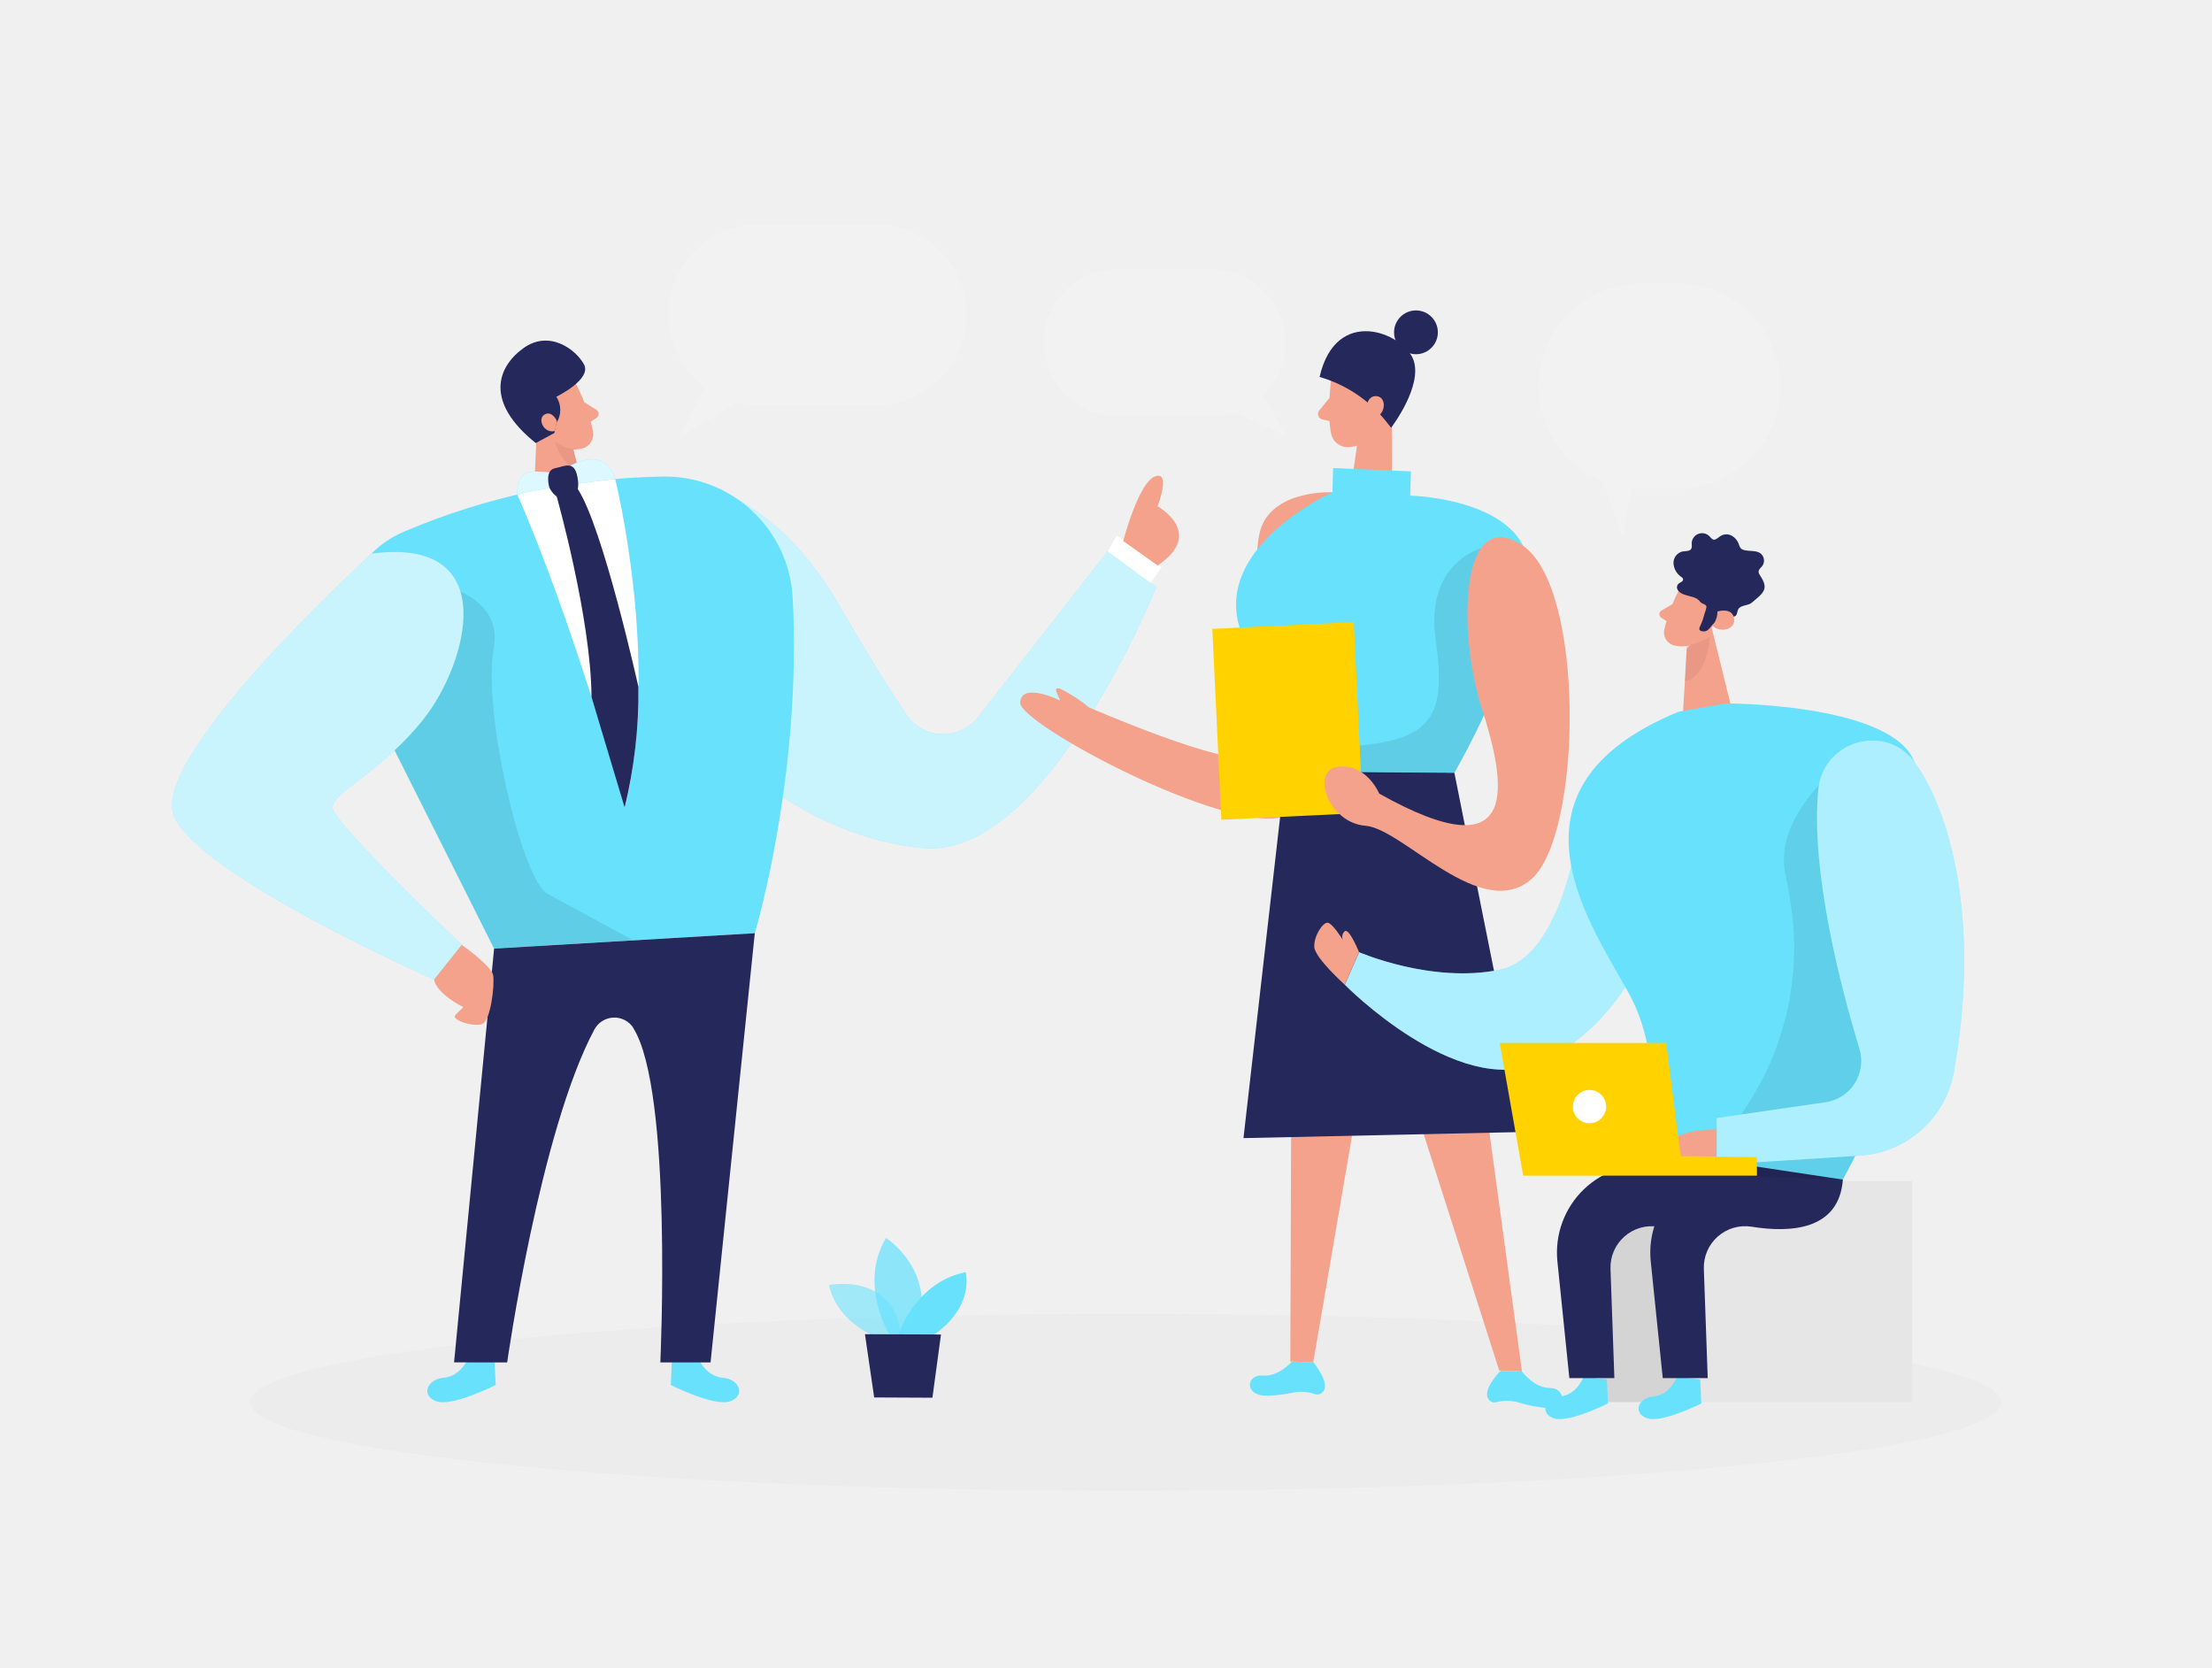
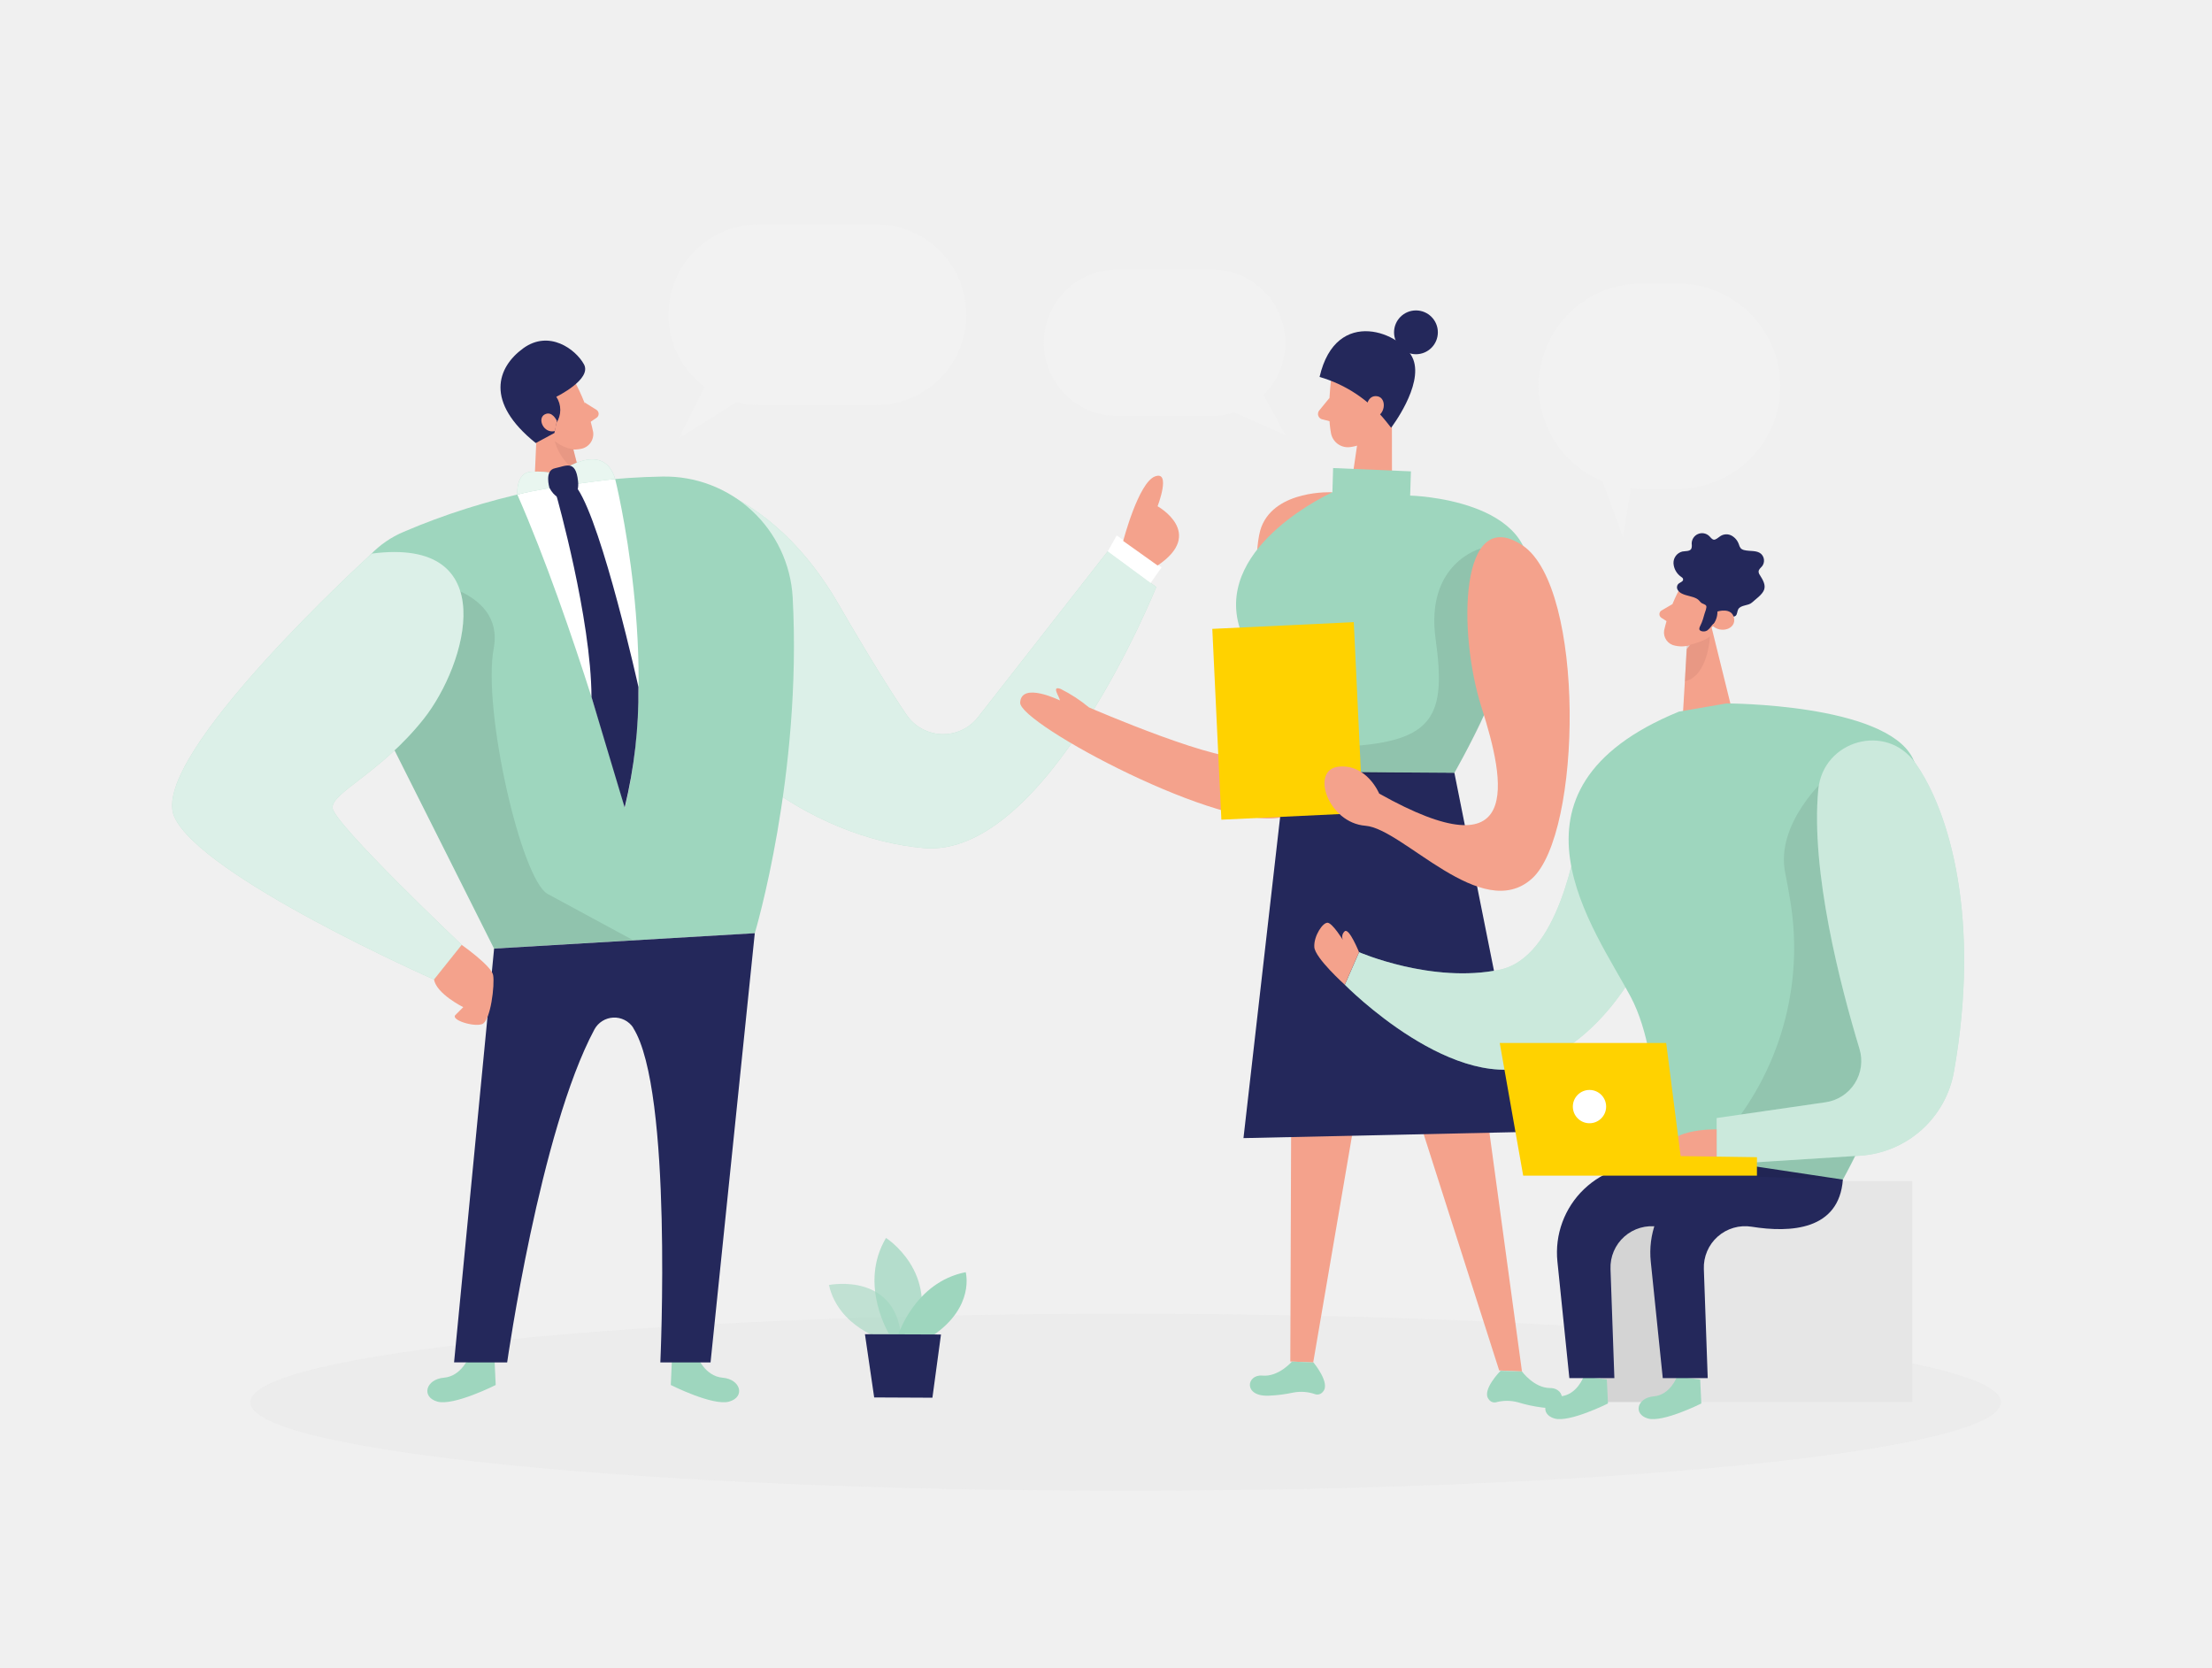
- <svg xmlns="http://www.w3.org/2000/svg" id="Layer_1" data-name="Layer 1" viewBox="0 0 400 300" width="406" height="306" class="illustration styles_illustrationTablet__1DWOa">
-   <ellipse cx="203.55" cy="252.81" rx="158.28" ry="16" fill="#e6e6e6" opacity="0.45" />
-   <path d="M111.82,102.39a12.47,12.47,0,0,1,16.5-15.25c7.66,3,16.23,9.13,23.3,21.35,5.51,9.52,9.47,15.83,12.3,20a8,8,0,0,0,12.93.45l23.47-30,8.77,6.46s-19.8,49.19-42.07,47.2C147.82,150.91,122.24,136,111.82,102.39Z" fill="#68e1fd" />
-   <path d="M111.82,102.39a12.47,12.47,0,0,1,16.5-15.25c7.66,3,16.23,9.13,23.3,21.35,5.51,9.52,9.47,15.83,12.3,20a8,8,0,0,0,12.93.45l23.47-30,8.77,6.46s-19.8,49.19-42.07,47.2C147.82,150.91,122.24,136,111.82,102.39Z" fill="#fff" opacity="0.64" />
-   <path d="M126.08,244.46s1.31,3.63,4.59,3.91,4.14,3.48,1.19,4.32-10.56-3-10.56-3l.21-4.73Z" fill="#68e1fd" />
-   <path d="M84.85,244.46s-1.3,3.63-4.58,3.91-4.14,3.48-1.19,4.32,10.56-3,10.56-3L89.42,245Z" fill="#68e1fd" />
-   <path d="M104.26,68.89a33.86,33.86,0,0,1,3,8.47A2.72,2.72,0,0,1,105,80.43a6,6,0,0,1-6.06-2.38l-3.3-3.76a4.85,4.85,0,0,1,0-5.61C97.58,65.49,102.89,65.89,104.26,68.89Z" fill="#f4a28c" />
-   <polygon points="97.25 72.9 96.47 90.61 106.26 90.34 102.9 77.56 97.25 72.9" fill="#f4a28c" />
-   <path d="M105.67,72l2.18,1.36a.86.86,0,0,1,0,1.46L106.11,76Z" fill="#f4a28c" />
-   <path d="M103.69,80.49A6.43,6.43,0,0,1,100.33,79s.51,3.2,4.41,6Z" fill="#ce8172" opacity="0.31" />
-   <path d="M119.75,85.43A124.57,124.57,0,0,0,73,95.42a18,18,0,0,0-9.1,24.65l25.43,50.71L136.49,168s8.58-28.5,6.85-60.74A23.15,23.15,0,0,0,119.75,85.43Z" fill="#68e1fd" />
-   <path d="M96.88,79.37l3.38-1.82.34-1.79a4.31,4.31,0,0,0,0-4.76s6.48-3.15,5-5.86-6.3-6.32-11-2.89S87.62,71.94,96.88,79.37Z" fill="#24285b" />
-   <path d="M100.7,75.37s-.83-1.91-2.21-1.17-.2,3.51,1.87,3Z" fill="#f4a28c" />
-   <path d="M93.55,88.69a75.54,75.54,0,0,1,17.69-2.82s8.25,32.93,1.75,59.46C113,145.33,103.75,111.91,93.55,88.69Z" fill="#fff" />
-   <path d="M75.11,104s16.24,1.35,14.17,12.47,5,41.88,9.77,44.44l15.43,8.35-25.13,1.48-8.26-16.46L65.45,123.26Z" opacity="0.09" />
-   <path d="M93.55,88.69s-.32-4,2.52-4.13a15,15,0,0,1,4.63.4s8.31-6.51,10.54.91C111.24,85.87,99.35,87.19,93.55,88.69Z" fill="#68e1fd" />
-   <path d="M93.55,88.69s-.32-4,2.52-4.13a15,15,0,0,1,4.63.4s8.31-6.51,10.54.91C111.24,85.87,99.35,87.19,93.55,88.69Z" fill="#fff" opacity="0.77" />
-   <path d="M99.35,87.45s-.94-3.13,1-3.52,3.76-1.66,4.18,2.35S101,90.71,99.35,87.45Z" fill="#24285b" />
-   <path d="M100.66,89s6.24,22.08,6.3,36.28l6,20a88.5,88.5,0,0,0,2.49-21.79s-6.44-29.05-11-35.84Z" fill="#24285b" />
-   <polygon points="200.32 98.96 201.94 96.07 210.05 101.85 208.07 104.67 200.32 98.96" fill="#fff" />
-   <path d="M203.11,97.08s2.75-10.54,5.74-11.67.48,5.39.48,5.39,8.73,4.85,0,10.71Z" fill="#f4a28c" />
-   <path d="M82.11,245.6l7.24-74.82L136.49,168l-8,77.61h-9.08s2.27-49.22-4.91-60.49l0-.05a4.1,4.1,0,0,0-7,.31c-9.86,18.38-15.79,60.23-15.79,60.23Z" fill="#24285b" />
-   <path d="M67.22,99.36S26.83,136.08,31.5,146.89s47,29.5,47,29.5l5-6.28s-23.22-22-23.37-24.78,8.77-6.33,16.51-16.11S91.1,96.24,67.22,99.36Z" fill="#68e1fd" />
-   <path d="M67.22,99.36S26.83,136.08,31.5,146.89s47,29.5,47,29.5l5-6.28s-23.22-22-23.37-24.78,8.77-6.33,16.51-16.11S91.1,96.24,67.22,99.36Z" fill="#fff" opacity="0.64" />
-   <path d="M83.49,170.11s5.35,3.76,5.68,5.45-.44,8.33-2,8.88-5.7-.77-4.82-1.65l1.42-1.42s-4.86-2.41-5.28-5Z" fill="#f4a28c" />
-   <path d="M240.89,88.27s-10.18-.51-12.79,6.26,1.08,39.28-2.53,41.39-28.65-8.75-28.65-8.75a26.64,26.64,0,0,0-5.1-3.33c-1.8-.69-.22,1.42-.15,2.07,0,0-7-3.45-7.19.39s36.87,23.64,47.61,20.65,8.74-57.4,8.74-57.4" fill="#f4a28c" />
-   <polygon points="267.01 186.98 275.22 247.24 271.1 247.06 251.69 186.33 267.01 186.98" fill="#f4a28c" />
-   <polygon points="247.59 186.48 237.47 245.62 233.33 245.44 233.54 185.55 247.59 186.48" fill="#f4a28c" />
-   <path d="M275.22,247.24s2.17,3,5.1,3,3.19,4.14-1.51,3.51a26.12,26.12,0,0,1-4.31-.93,7.67,7.67,0,0,0-4,0,1.26,1.26,0,0,1-1.32-.59c-1.27-1.63,2.17-5.11,2.17-5.11Z" fill="#68e1fd" />
-   <path d="M233.63,245.45s-2.42,2.81-5.34,2.54-3.53,3.86,1.2,3.63a26.11,26.11,0,0,0,4.38-.56,7.64,7.64,0,0,1,4,.31,1.27,1.27,0,0,0,1.37-.48c1.41-1.51-1.72-5.27-1.72-5.27Z" fill="#68e1fd" />
-   <polygon points="262.99 138.96 275.99 203.93 224.86 205.05 232.44 138.64 262.99 138.96" fill="#24285b" />
-   <path d="M240.78,67.31s-.89,6.14-.09,10.3a3.11,3.11,0,0,0,3.67,2.46A6.87,6.87,0,0,0,250,75.22l2.17-5.31a5.56,5.56,0,0,0-2.11-6.08C246.74,61.11,241.14,63.54,240.78,67.31Z" fill="#f4a28c" />
-   <polygon points="251.69 68.4 251.72 88.73 244.17 88.2 246.23 74.16 251.69 68.4" fill="#f4a28c" />
-   <path d="M240.42,71.2l-1.87,2.29a1,1,0,0,0,.53,1.59l2.35.59Z" fill="#f4a28c" />
-   <path d="M238.62,67.42h0a23.85,23.85,0,0,1,12,8l.94,1.18s5.83-7.6,4-12.36S241.62,54.41,238.62,67.42Z" fill="#24285b" />
-   <circle cx="256.05" cy="59.35" r="3.96" fill="#24285b" />
-   <path d="M247.06,73s.18-2.38,2-2.09,1.54,3.73-.91,3.91Z" fill="#f4a28c" />
-   <path d="M241.07,83.89l14.07.6L255,88.87s23.66.57,21.34,15.86S263,139,263,139l-27.43-.19A105.85,105.85,0,0,1,224,112.19c-3.88-14.54,16.94-23.92,16.94-23.92Z" fill="#68e1fd" />
-   <path d="M267.8,98.42s-10.12,2.62-8.19,16.44-.27,18.46-16,19.36l2.45,5L263,139s4.28-7.61,5.35-10.43S267.8,98.42,267.8,98.42Z" opacity="0.09" />
-   <rect x="220.03" y="112.35" width="25.61" height="34.54" transform="translate(-5.89 11.19) rotate(-2.72)" fill="#ffd200" />
-   <path d="M249.4,142.75s-2.22-5.4-7.36-4.86-1.93,10.15,4.88,10.68,21,17.71,30.09,9.57,9.69-52.64-1.67-60.25-11.8,15.64-7.42,29.32S275.43,157.37,249.4,142.75Z" fill="#f4a28c" />
-   <path d="M286,145.77s-.05.53-.18,1.46c-.74,5.56-4.09,25.18-14.61,27.37-12.27,2.55-25.44-3.17-25.44-3.17l-2.58,5.89s20.17,20.51,35.07,14.13S299,168,299,168Z" fill="#68e1fd" />
-   <path d="M286,145.77s-.05.53-.18,1.46c-.74,5.56-4.09,25.18-14.61,27.37-12.27,2.55-25.44-3.17-25.44-3.17l-2.58,5.89s20.17,20.51,35.07,14.13S299,168,299,168Z" fill="#fff" opacity="0.46" />
-   <path d="M303.73,105.73a30.17,30.17,0,0,0-2.8,7.51,2.42,2.42,0,0,0,2,2.77,5.36,5.36,0,0,0,5.43-2l3-3.31a4.32,4.32,0,0,0,.07-5C309.73,102.79,305,103.07,303.73,105.73Z" fill="#f4a28c" />
-   <polygon points="309.16 111.28 312.95 126.63 304.34 128.11 305.02 116.64 309.16 111.28" fill="#f4a28c" />
-   <path d="M302.43,108.49l-2,1.17a.78.78,0,0,0,0,1.31l1.56,1Z" fill="#f4a28c" />
-   <path d="M305,116s3.16-.68,4.21-1.68c0,0-.3,7.19-4.52,8.13Z" fill="#ce8172" opacity="0.31" />
-   <path d="M307.45,111.06s.76-1.7,2-1,.13,3.13-1.71,2.61Z" fill="#f4a28c" />
-   <path d="M313.52,110.75c-.22,0-.47,0-.7,0-.9.06-.72,1.17-1.78,1.13a5,5,0,0,0-.54-.06,1.41,1.41,0,0,0-1,.6,3.41,3.41,0,0,1-.8.85,1.29,1.29,0,0,1-1.05.1.61.61,0,0,1-.3-.2c-.14-.22,0-.51.11-.75a8,8,0,0,0,.48-1.17c.11-.35.2-.7.29-1s.47-1.18.3-1.46-.67-.35-.9-.54-.43-.54-.8-.74c-.83-.46-1.84-.49-2.69-.92a1.68,1.68,0,0,1-.79-.72.9.9,0,0,1,.11-1c.32-.32,1-.46.89-.9,0-.18-.2-.3-.35-.41a3.22,3.22,0,0,1-1.38-2.45,2.11,2.11,0,0,1,1.62-2.13c.58-.1,1.34,0,1.61-.51a1.85,1.85,0,0,0,.06-.88,1.88,1.88,0,0,1,3.19-1.39c.25.25.46.58.8.64s.82-.38,1.21-.65a2,2,0,0,1,2-.09,2.85,2.85,0,0,1,1.33,1.58,2,2,0,0,0,.35.73,1.34,1.34,0,0,0,.64.32c1,.25,2.24,0,3,.65a1.67,1.67,0,0,1,.24,2.23c-.26.32-.65.59-.66,1a1.13,1.13,0,0,0,.23.63c.51.82,1.1,1.77.76,2.67s-1.52,1.68-2.19,2.3-2,.39-2.48,1.21c-.21.37-.15.89-.46,1.18A.81.81,0,0,1,313.52,110.75Z" fill="#24285b" />
-   <path d="M310.57,109.83s2.59-.83,3,1.18-2.43,2.85-3.92,1.36A3.85,3.85,0,0,0,310.57,109.83Z" fill="#f4a28c" />
-   <rect x="289.91" y="212.83" width="55.9" height="39.95" fill="#e6e6e6" />
-   <polygon points="304.67 252.78 301.98 217.6 290.77 219.31 287.43 232.8 289.91 252.78 304.67 252.78" opacity="0.08" />
-   <path d="M303.26,248.16s-1.19,3.33-4.2,3.58-3.8,3.2-1.09,4,9.68-2.71,9.68-2.71l-.2-4.34Z" fill="#68e1fd" />
-   <path d="M303.61,127.93l8.6-1.48s28.63,0,33.64,9.85,4,46.3-12.6,76.25l-33.9,1s1.88-22-4.44-34S269,142.11,303.61,127.93Z" fill="#68e1fd" />
-   <path d="M333.25,212.55l-16.58-2.5a15.87,15.87,0,0,0-18.16,17.32l2.17,21.07h8.13l-.7-19.72a7.46,7.46,0,0,1,8.64-7.65C323.81,222.2,332.56,221.71,333.25,212.55Z" fill="#24285b" />
-   <path d="M286.38,248.16s-1.2,3.33-4.2,3.58-3.8,3.2-1.1,4,9.69-2.71,9.69-2.71l-.2-4.34Z" fill="#68e1fd" />
-   <path d="M330.35,139.81s-9.4,8.24-7.52,17.34c.31,1.47.63,3.25.94,5.2a51.92,51.92,0,0,1-12.18,42.5l-5.93,6.78,27.59.92,2.36-4.62,12.88-21.4Z" opacity="0.08" />
-   <path d="M316.37,212.55l-16.58-2.5a15.87,15.87,0,0,0-18.16,17.32l2.16,21.07h8.14l-.7-19.72a7.46,7.46,0,0,1,8.64-7.65C306.93,222.2,315.68,221.71,316.37,212.55Z" fill="#24285b" />
-   <path d="M346.33,137.2c6.28,8.84,11.87,28.36,7,55.87a18.44,18.44,0,0,1-17,15.16l-25.91,1.64v-8.45l19.69-2.85a7.54,7.54,0,0,0,6.14-9.67c-3.46-11.42-8.84-32.11-7.45-46.85C329.65,133.09,341.12,129.87,346.33,137.2Z" fill="#68e1fd" />
-   <path d="M346.33,137.2c6.28,8.84,11.87,28.36,7,55.87a18.44,18.44,0,0,1-17,15.16l-25.91,1.64v-8.45l19.69-2.85a7.54,7.54,0,0,0,6.14-9.67c-3.46-11.42-8.84-32.11-7.45-46.85C329.65,133.09,341.12,129.87,346.33,137.2Z" fill="#fff" opacity="0.46" />
-   <path d="M310.42,203.47s-10.51-.27-9,5.21,9,1.19,9,1.19Z" fill="#f4a28c" />
-   <polygon points="275.44 211.84 271.2 187.85 301.3 187.85 303.91 208.3 317.71 208.5 317.71 211.84 275.44 211.84" fill="#ffd200" />
-   <circle cx="287.43" cy="199.35" r="3.01" fill="#fff" />
-   <path d="M245.76,171.43s-1.79-4.43-2.58-3.79a1.33,1.33,0,0,0-.34,1.58s-1.85-3-2.74-3.11-2.56,2.42-2.43,4.4,5.51,6.81,5.51,6.81Z" fill="#f4a28c" />
-   <path d="M159.9,241.54s-8.25-2.26-10-9.93c0,0,12.77-2.58,13.14,10.6Z" fill="#68e1fd" opacity="0.58" />
-   <path d="M160.91,240.72s-5.76-9.11-.69-17.62c0,0,9.71,6.17,5.39,17.64Z" fill="#68e1fd" opacity="0.73" />
-   <path d="M162.39,240.72s3-9.61,12.24-11.43c0,0,1.73,6.24-5.95,11.46Z" fill="#68e1fd" />
-   <polygon points="156.41 240.51 158.08 251.94 168.61 251.99 170.16 240.56 156.41 240.51" fill="#24285b" />
-   <path d="M303.38,50.53H296.8a18.55,18.55,0,0,0-18.55,18.56h0a18.56,18.56,0,0,0,11.53,17.17l3.7,10.13,1.44-8.85a16.79,16.79,0,0,0,1.88.1h6.58a18.56,18.56,0,0,0,18.55-18.55h0A18.56,18.56,0,0,0,303.38,50.53Z" fill="#f2f2f2" />
-   <path d="M232.41,61.22h0A13.25,13.25,0,0,0,219.16,48H202a13.25,13.25,0,0,0-13.25,13.26h0A13.25,13.25,0,0,0,202,74.47h17.18a13.26,13.26,0,0,0,4.05-.64l9.2,4.09-3.94-7.28A13.2,13.2,0,0,0,232.41,61.22Z" fill="#f2f2f2" />
-   <path d="M158.4,39.82H137.22a16.35,16.35,0,0,0-16.35,16.35h0a16.33,16.33,0,0,0,6.55,13.07l-4.66,9.24L133.16,72a16.43,16.43,0,0,0,4.06.53H158.4a16.35,16.35,0,0,0,16.34-16.35h0A16.35,16.35,0,0,0,158.4,39.82Z" fill="#f2f2f2" />
+ <svg xmlns="http://www.w3.org/2000/svg" width="406" height="306" viewBox="0 0 406 306" fill="none">
+   <path opacity="0.45" d="M206.603 273.591C295.33 273.591 367.257 266.32 367.257 257.351C367.257 248.382 295.33 241.111 206.603 241.111C117.876 241.111 45.949 248.382 45.949 257.351C45.949 266.32 117.876 273.591 206.603 273.591Z" fill="#E6E6E6" />
+   <path d="M113.497 104.676C112.8 102.399 112.76 99.97 113.381 97.671C114.002 95.371 115.26 93.293 117.009 91.677C118.758 90.06 120.928 88.969 123.27 88.531C125.611 88.092 128.029 88.323 130.245 89.198C138.02 92.243 146.718 98.465 153.894 110.868C159.487 120.531 163.506 126.935 166.379 131.168C167.096 132.229 168.053 133.105 169.173 133.725C170.294 134.346 171.545 134.692 172.824 134.737C174.104 134.781 175.376 134.523 176.537 133.982C177.697 133.441 178.714 132.633 179.503 131.625L203.325 101.175L212.226 107.731C212.226 107.731 192.129 157.659 169.525 155.639C150.037 153.924 124.074 138.79 113.497 104.676Z" fill="#9ED6BE" />
+   <path opacity="0.64" d="M113.497 104.676C112.8 102.399 112.76 99.97 113.381 97.671C114.002 95.371 115.26 93.293 117.009 91.677C118.758 90.06 120.928 88.969 123.27 88.531C125.611 88.092 128.029 88.323 130.245 89.198C138.02 92.243 146.718 98.465 153.894 110.868C159.487 120.531 163.506 126.935 166.379 131.168C167.096 132.229 168.053 133.105 169.173 133.725C170.294 134.346 171.545 134.692 172.824 134.737C174.104 134.781 175.376 134.523 176.537 133.982C177.697 133.441 178.714 132.633 179.503 131.625L203.325 101.175L212.226 107.731C212.226 107.731 192.129 157.659 169.525 155.639C150.037 153.924 124.074 138.79 113.497 104.676Z" fill="white" />
+   <path d="M127.971 248.877C127.971 248.877 129.301 252.561 132.63 252.846C135.959 253.13 136.832 256.378 133.838 257.23C130.844 258.083 123.12 254.185 123.12 254.185L123.333 249.384L127.971 248.877Z" fill="#9ED6BE" />
+   <path d="M86.123 248.877C86.123 248.877 84.803 252.561 81.474 252.846C78.145 253.13 77.272 256.378 80.266 257.23C83.26 258.083 90.984 254.185 90.984 254.185L90.761 249.425L86.123 248.877Z" fill="#9ED6BE" />
+   <path d="M105.824 70.673C107.216 73.391 108.24 76.282 108.869 79.27C108.971 79.987 108.788 80.715 108.359 81.298C107.93 81.88 107.289 82.271 106.575 82.386C105.426 82.618 104.234 82.514 103.143 82.085C102.052 81.657 101.108 80.923 100.424 79.971L97.075 76.154C96.485 75.322 96.168 74.327 96.168 73.307C96.168 72.287 96.485 71.292 97.075 70.46C99.044 67.222 104.433 67.628 105.824 70.673Z" fill="#F4A28C" />
+   <path d="M98.709 74.744L97.917 92.72L107.854 92.446L104.443 79.474L98.709 74.744Z" fill="#F4A28C" />
+   <path d="M107.255 73.83L109.468 75.21C109.594 75.289 109.698 75.398 109.77 75.528C109.841 75.657 109.879 75.803 109.879 75.951C109.879 76.1 109.841 76.246 109.77 76.375C109.698 76.505 109.594 76.614 109.468 76.692L107.702 77.89L107.255 73.83Z" fill="#F4A28C" />
+   <path opacity="0.31" d="M105.245 82.448C103.986 82.286 102.8 81.761 101.835 80.936C101.835 80.936 102.353 84.183 106.311 87.025L105.245 82.448Z" fill="#CE8172" />
+   <path d="M121.546 87.462C105.223 87.747 89.109 91.19 74.095 97.602C71.791 98.573 69.712 100.007 67.984 101.814C66.257 103.622 64.919 105.764 64.053 108.11C63.187 110.455 62.812 112.953 62.951 115.449C63.089 117.945 63.739 120.387 64.859 122.622L90.67 174.092L138.537 171.271C138.537 171.271 147.246 142.343 145.49 109.619C145.144 103.545 142.456 97.841 137.99 93.708C133.524 89.576 127.63 87.337 121.546 87.462Z" fill="#9ED6BE" />
+   <path d="M98.333 81.311L101.764 79.464L102.109 77.647C102.583 76.931 102.836 76.091 102.836 75.231C102.836 74.372 102.583 73.532 102.109 72.816C102.109 72.816 108.686 69.618 107.184 66.868C105.682 64.117 100.789 60.453 96.019 63.934C91.249 67.416 88.934 73.77 98.333 81.311Z" fill="#24285B" />
+   <path d="M102.211 77.251C102.211 77.251 101.368 75.312 99.967 76.064C98.567 76.815 99.764 79.626 101.865 79.109L102.211 77.251Z" fill="#F4A28C" />
+   <path d="M94.953 90.77C100.804 89.108 106.831 88.147 112.909 87.908C112.909 87.908 121.282 121.332 114.685 148.26C114.695 148.26 105.306 114.339 94.953 90.77Z" fill="white" />
+   <path opacity="0.09" d="M76.237 106.311C76.237 106.311 92.72 107.681 90.619 118.968C88.518 130.254 95.694 161.476 100.536 164.074L116.197 172.549L90.69 174.052L82.306 157.345L66.432 125.859L76.237 106.311Z" fill="black" />
+   <path d="M94.953 90.77C94.953 90.77 94.629 86.71 97.511 86.578C99.089 86.468 100.675 86.605 102.211 86.984C102.211 86.984 110.645 80.376 112.909 87.907C112.909 87.907 100.84 89.247 94.953 90.77Z" fill="#9ED6BE" />
+   <path opacity="0.77" d="M94.953 90.77C94.953 90.77 94.629 86.71 97.511 86.578C99.089 86.468 100.675 86.605 102.211 86.984C102.211 86.984 110.645 80.376 112.909 87.907C112.909 87.907 100.84 89.247 94.953 90.77Z" fill="white" />
+   <path d="M100.84 89.511C100.84 89.511 99.886 86.335 101.855 85.939C103.824 85.543 105.672 84.254 106.098 88.324C106.524 92.394 102.515 92.82 100.84 89.511Z" fill="#24285B" />
+   <path d="M102.17 91.085C102.17 91.085 108.504 113.496 108.564 127.909L114.654 148.209C116.411 140.97 117.26 133.541 117.182 126.092C117.182 126.092 110.645 96.607 106.017 89.715L102.17 91.085Z" fill="#24285B" />
+   <path d="M203.325 101.195L204.969 98.262L213.201 104.128L211.191 106.991L203.325 101.195Z" fill="white" />
+   <path d="M206.157 99.285C206.157 99.285 208.948 88.587 211.983 87.44C215.018 86.293 212.47 92.911 212.47 92.911C212.47 92.911 221.331 97.834 212.47 103.782L206.157 99.285Z" fill="#F4A28C" />
+   <path d="M83.342 250.034L90.69 174.091L138.537 171.27L130.417 250.044H121.201C121.201 250.044 123.505 200.085 116.217 188.646V188.596C115.82 188.002 115.276 187.521 114.638 187.199C114 186.876 113.29 186.723 112.576 186.755C111.863 186.787 111.169 187.002 110.562 187.379C109.955 187.757 109.456 188.284 109.112 188.91C99.105 207.566 93.086 250.044 93.086 250.044L83.342 250.034Z" fill="#24285B" />
+   <path d="M68.228 101.601C68.228 101.601 27.233 138.872 31.973 149.844C36.713 160.816 79.678 179.787 79.678 179.787L84.753 173.412C84.753 173.412 61.184 151.082 61.032 148.261C60.88 145.439 69.934 141.836 77.79 131.909C85.646 121.982 92.467 98.434 68.228 101.601Z" fill="#9ED6BE" />
+   <path opacity="0.64" d="M68.228 101.601C68.228 101.601 27.233 138.872 31.973 149.844C36.713 160.816 79.678 179.787 79.678 179.787L84.753 173.412C84.753 173.412 61.184 151.082 61.032 148.261C60.88 145.439 69.934 141.836 77.79 131.909C85.646 121.982 92.467 98.434 68.228 101.601Z" fill="white" />
+   <path d="M84.742 173.412C84.742 173.412 90.172 177.229 90.507 178.944C90.842 180.659 90.061 187.399 88.477 187.957C86.894 188.515 82.692 187.176 83.585 186.282L85.026 184.841C85.026 184.841 80.094 182.395 79.667 179.766L84.742 173.412Z" fill="#F4A28C" />
+   <path d="M244.503 90.345C244.503 90.345 234.171 89.827 231.522 96.699C228.872 103.57 232.618 136.568 228.954 138.71C225.29 140.851 199.874 129.828 199.874 129.828C198.283 128.507 196.546 127.373 194.697 126.448C192.87 125.748 194.474 127.89 194.545 128.549C194.545 128.549 187.44 125.048 187.247 128.945C187.054 132.843 224.67 152.94 235.571 149.905C246.473 146.87 244.443 91.644 244.443 91.644" fill="#F4A28C" />
+   <path d="M271.015 190.535L279.348 251.699L275.166 251.516L255.465 189.875L271.015 190.535Z" fill="#F4A28C" />
+   <path d="M251.304 190.028L241.032 250.055L236.83 249.872L237.043 189.084L251.304 190.028Z" fill="#F4A28C" />
+   <path d="M279.348 251.698C279.348 251.698 281.551 254.743 284.525 254.743C287.499 254.743 287.763 258.945 282.992 258.306C281.51 258.115 280.047 257.799 278.618 257.362C277.288 257.003 275.887 257.003 274.558 257.362C274.3 257.411 274.033 257.381 273.793 257.274C273.554 257.166 273.353 256.988 273.218 256.763C271.929 255.108 275.42 251.576 275.42 251.576L279.348 251.698Z" fill="#9ED6BE" />
+   <path d="M237.134 249.881C237.134 249.881 234.678 252.733 231.714 252.459C228.751 252.185 228.131 256.377 232.932 256.143C234.428 256.08 235.915 255.89 237.378 255.575C238.735 255.316 240.137 255.425 241.438 255.89C241.692 255.96 241.961 255.951 242.21 255.864C242.458 255.777 242.674 255.616 242.829 255.402C244.26 253.87 241.083 250.053 241.083 250.053L237.134 249.881Z" fill="#9ED6BE" />
+   <path d="M266.935 141.794L280.13 207.738L228.233 208.875L235.927 141.469L266.935 141.794Z" fill="#24285B" />
+   <path d="M244.392 69.07C244.392 69.07 243.488 75.302 244.3 79.524C244.379 79.933 244.538 80.323 244.769 80.671C244.999 81.018 245.296 81.317 245.642 81.549C245.989 81.781 246.378 81.942 246.787 82.023C247.196 82.104 247.617 82.103 248.025 82.021C249.351 81.837 250.596 81.274 251.612 80.401C252.627 79.528 253.369 78.382 253.75 77.098L255.953 71.709C256.279 70.585 256.249 69.387 255.865 68.281C255.482 67.176 254.764 66.217 253.811 65.537C250.441 62.776 244.757 65.243 244.392 69.07Z" fill="#F4A28C" />
+   <path d="M255.465 70.176L255.496 90.811L247.833 90.273L249.923 76.022L255.465 70.176Z" fill="#F4A28C" />
+   <path d="M244.026 73.018L242.128 75.342C242.023 75.474 241.953 75.631 241.923 75.797C241.894 75.963 241.906 76.134 241.96 76.295C242.013 76.455 242.106 76.599 242.229 76.715C242.353 76.83 242.503 76.913 242.666 76.956L245.052 77.555L244.026 73.018Z" fill="#F4A28C" />
+   <path d="M242.199 69.181C247 70.566 251.254 73.403 254.379 77.302L255.333 78.499C255.333 78.499 261.251 70.785 259.393 65.954C257.536 61.122 245.244 55.976 242.199 69.181Z" fill="#24285B" />
+   <path d="M259.891 65.01C262.111 65.01 263.91 63.21 263.91 60.99C263.91 58.77 262.111 56.971 259.891 56.971C257.671 56.971 255.871 58.77 255.871 60.99C255.871 63.21 257.671 65.01 259.891 65.01Z" fill="#24285B" />
+   <path d="M250.766 74.845C250.766 74.845 250.949 72.43 252.796 72.724C254.643 73.018 254.359 76.51 251.872 76.693L250.766 74.845Z" fill="#F4A28C" />
+   <path d="M244.686 85.898L258.967 86.507L258.825 90.953C258.825 90.953 282.84 91.532 280.485 107.051C278.13 122.57 266.945 141.835 266.945 141.835L239.104 141.642C233.967 133.218 230.015 124.126 227.36 114.623C223.422 99.865 244.554 90.344 244.554 90.344L244.686 85.898Z" fill="#9ED6BE" />
+   <path opacity="0.09" d="M271.817 100.646C271.817 100.646 261.545 103.306 263.504 117.333C265.463 131.36 263.23 136.07 247.264 136.983L249.751 142.058L266.945 141.835C266.945 141.835 271.289 134.111 272.375 131.249C273.461 128.386 271.817 100.646 271.817 100.646Z" fill="black" />
+   <path d="M248.477 114.182L222.512 115.416L224.176 150.435L250.141 149.201L248.477 114.182Z" fill="#FFD200" />
+   <path d="M253.141 145.641C253.141 145.641 250.888 140.16 245.671 140.708C240.454 141.257 243.712 151.011 250.624 151.549C257.536 152.087 271.939 169.524 281.165 161.262C290.392 153 291.001 107.833 279.47 100.108C267.94 92.384 267.493 115.983 271.939 129.868C276.385 143.753 279.561 160.481 253.141 145.641Z" fill="#F4A28C" />
+   <path d="M290.29 148.707C290.29 148.707 290.239 149.245 290.107 150.189C289.356 155.832 285.956 175.747 275.278 177.969C262.824 180.558 249.457 174.752 249.457 174.752L246.838 180.73C246.838 180.73 267.31 201.548 282.434 195.072C297.557 188.597 303.485 171.27 303.485 171.27L290.29 148.707Z" fill="#9ED6BE" />
+   <path opacity="0.46" d="M290.29 148.707C290.29 148.707 290.239 149.245 290.107 150.189C289.356 155.832 285.956 175.747 275.278 177.969C262.824 180.558 249.457 174.752 249.457 174.752L246.838 180.73C246.838 180.73 267.31 201.548 282.434 195.072C297.557 188.597 303.485 171.27 303.485 171.27L290.29 148.707Z" fill="white" />
+   <path d="M308.286 108.067C307.004 110.47 306.048 113.033 305.444 115.689C305.341 116.331 305.497 116.987 305.878 117.514C306.258 118.041 306.832 118.396 307.474 118.501C308.49 118.725 309.55 118.653 310.527 118.293C311.504 117.934 312.357 117.301 312.985 116.471L316.03 113.111C316.567 112.377 316.862 111.494 316.875 110.585C316.887 109.676 316.617 108.785 316.101 108.036C314.376 105.083 309.575 105.367 308.286 108.067Z" fill="#F4A28C" />
+   <path d="M313.797 113.699L317.644 129.279L308.905 130.782L309.595 119.14L313.797 113.699Z" fill="#F4A28C" />
+   <path d="M306.967 110.867L304.937 112.055C304.826 112.127 304.734 112.225 304.671 112.341C304.608 112.457 304.575 112.587 304.575 112.72C304.575 112.852 304.608 112.982 304.671 113.098C304.734 113.214 304.826 113.313 304.937 113.384L306.52 114.399L306.967 110.867Z" fill="#F4A28C" />
+   <path opacity="0.31" d="M309.575 118.49C309.575 118.49 312.782 117.8 313.848 116.785C313.848 116.785 313.544 124.083 309.26 125.037L309.575 118.49Z" fill="#CE8172" />
+   <path d="M312.062 113.476C312.062 113.476 312.833 111.75 314.092 112.461C315.35 113.171 314.224 115.638 312.356 115.11L312.062 113.476Z" fill="#F4A28C" />
+   <path d="M318.223 113.162C318 113.162 317.746 113.162 317.512 113.162C316.599 113.223 316.782 114.349 315.706 114.309C315.524 114.278 315.341 114.258 315.158 114.248C314.955 114.271 314.759 114.337 314.584 114.442C314.409 114.548 314.259 114.689 314.143 114.857C313.924 115.189 313.649 115.481 313.331 115.72C313.17 115.811 312.992 115.867 312.809 115.884C312.625 115.902 312.44 115.88 312.265 115.821C312.145 115.786 312.039 115.715 311.96 115.618C311.818 115.395 311.96 115.1 312.072 114.857C312.265 114.474 312.428 114.077 312.559 113.669C312.671 113.314 312.762 112.959 312.854 112.654C312.945 112.35 313.331 111.457 313.158 111.172C312.986 110.888 312.478 110.817 312.245 110.624C312.011 110.431 311.808 110.076 311.433 109.873C310.59 109.406 309.565 109.376 308.702 108.939C308.363 108.79 308.081 108.533 307.9 108.209C307.816 108.047 307.781 107.865 307.801 107.684C307.821 107.503 307.894 107.332 308.012 107.194C308.337 106.869 309.027 106.727 308.915 106.28C308.915 106.097 308.712 105.976 308.56 105.864C308.154 105.582 307.817 105.212 307.574 104.782C307.331 104.351 307.19 103.871 307.159 103.377C307.141 102.882 307.295 102.396 307.595 102.002C307.895 101.608 308.322 101.33 308.804 101.215C309.392 101.114 310.164 101.215 310.438 100.698C310.53 100.409 310.551 100.103 310.499 99.804C310.49 99.426 310.595 99.053 310.799 98.734C311.003 98.415 311.297 98.164 311.644 98.012C311.991 97.861 312.376 97.817 312.748 97.884C313.121 97.952 313.465 98.129 313.737 98.394C313.99 98.647 314.203 98.982 314.549 99.043C314.894 99.104 315.381 98.657 315.777 98.383C316.077 98.191 316.423 98.081 316.78 98.065C317.136 98.049 317.49 98.127 317.807 98.292C318.441 98.639 318.923 99.211 319.157 99.896C319.223 100.164 319.344 100.416 319.512 100.637C319.695 100.802 319.92 100.914 320.162 100.961C321.177 101.215 322.435 100.961 323.207 101.621C323.521 101.901 323.72 102.288 323.765 102.706C323.81 103.124 323.698 103.544 323.45 103.885C323.186 104.209 322.79 104.484 322.78 104.9C322.792 105.132 322.873 105.354 323.014 105.539C323.531 106.371 324.13 107.336 323.785 108.249C323.44 109.163 322.242 109.954 321.562 110.584C320.882 111.213 319.532 110.98 319.045 111.812C318.832 112.187 318.893 112.715 318.578 113.01C318.474 113.088 318.352 113.14 318.223 113.162Z" fill="#24285B" />
+   <path d="M315.228 112.227C315.228 112.227 317.857 111.385 318.273 113.425C318.69 115.465 315.807 116.317 314.295 114.805C314.907 114.087 315.239 113.171 315.228 112.227Z" fill="#F4A28C" />
+   <path d="M350.997 216.771H294.259V257.321H350.997V216.771Z" fill="#E6E6E6" />
+   <path opacity="0.08" d="M309.24 257.321L306.51 221.613L295.132 223.349L291.741 237.041L294.259 257.321H309.24Z" fill="black" />
+   <path d="M307.809 252.633C307.809 252.633 306.601 256.013 303.546 256.267C300.491 256.52 299.689 259.515 302.44 260.327C305.19 261.139 312.265 257.576 312.265 257.576L312.062 253.171L307.809 252.633Z" fill="#9ED6BE" />
+   <path d="M308.164 130.6L316.893 129.098C316.893 129.098 345.953 129.098 351.038 139.095C356.123 149.093 355.098 186.09 338.249 216.489L303.84 217.504C303.84 217.504 305.748 195.174 299.334 182.994C292.919 170.814 273.035 144.993 308.164 130.6Z" fill="#9ED6BE" />
+   <path d="M338.249 216.488L321.42 213.951C318.989 213.583 316.506 213.777 314.161 214.517C311.817 215.257 309.673 216.524 307.893 218.221C306.114 219.918 304.747 222 303.897 224.307C303.046 226.614 302.735 229.085 302.988 231.531L305.19 252.917H313.442L312.732 232.901C312.689 231.781 312.895 230.666 313.336 229.636C313.776 228.605 314.44 227.685 315.279 226.943C316.117 226.2 317.111 225.653 318.187 225.34C319.263 225.028 320.395 224.958 321.501 225.136C328.667 226.283 337.548 225.786 338.249 216.488Z" fill="#24285B" />
+   <path d="M290.676 252.633C290.676 252.633 289.458 256.013 286.413 256.267C283.368 256.52 282.556 259.515 285.296 260.327C288.037 261.139 295.131 257.576 295.131 257.576L294.928 253.171L290.676 252.633Z" fill="#9ED6BE" />
+   <path opacity="0.08" d="M335.305 142.656C335.305 142.656 325.764 151.02 327.672 160.256C327.987 161.748 328.312 163.555 328.627 165.534C329.868 173.191 329.403 181.028 327.266 188.485C325.129 195.942 321.372 202.835 316.264 208.672L310.245 215.554L338.249 216.487L340.644 211.798L353.717 190.077L335.305 142.656Z" fill="black" />
+   <path d="M321.116 216.488L304.287 213.951C301.856 213.583 299.373 213.777 297.028 214.517C294.684 215.257 292.54 216.524 290.76 218.221C288.981 219.918 287.614 222 286.764 224.307C285.913 226.614 285.602 229.085 285.855 231.531L288.047 252.917H296.309L295.599 232.901C295.556 231.781 295.762 230.666 296.202 229.636C296.643 228.605 297.307 227.685 298.145 226.943C298.984 226.2 299.978 225.653 301.054 225.34C302.13 225.028 303.262 224.958 304.368 225.136C311.534 226.283 320.415 225.786 321.116 216.488Z" fill="#24285B" />
+   <path d="M351.525 140.007C357.899 148.98 363.573 168.793 358.63 196.715C357.893 200.842 355.791 204.601 352.662 207.392C349.534 210.182 345.559 211.841 341.375 212.103L315.076 213.767V205.19L335.062 202.298C336.155 202.141 337.202 201.749 338.13 201.15C339.057 200.55 339.844 199.757 340.436 198.824C341.029 197.892 341.412 196.842 341.56 195.747C341.708 194.653 341.617 193.539 341.294 192.483C337.782 180.891 332.321 159.891 333.732 144.93C334.595 135.835 346.237 132.567 351.525 140.007Z" fill="#9ED6BE" />
+   <path opacity="0.46" d="M351.525 140.007C357.899 148.98 363.573 168.793 358.63 196.715C357.893 200.842 355.791 204.601 352.662 207.392C349.534 210.182 345.559 211.841 341.375 212.103L315.076 213.767V205.19L335.062 202.298C336.155 202.141 337.202 201.749 338.13 201.15C339.057 200.55 339.844 199.757 340.436 198.824C341.029 197.892 341.412 196.842 341.56 195.747C341.708 194.653 341.617 193.539 341.294 192.483C337.782 180.891 332.321 159.891 333.732 144.93C334.595 135.835 346.237 132.567 351.525 140.007Z" fill="white" />
+   <path d="M315.076 207.272C315.076 207.272 304.409 206.998 305.941 212.56C307.474 218.122 315.076 213.768 315.076 213.768V207.272Z" fill="#F4A28C" />
+   <path d="M279.572 215.768L275.268 191.418H305.82L308.469 212.175L322.476 212.378V215.768H279.572Z" fill="#FFD200" />
+   <path d="M291.741 206.145C293.429 206.145 294.797 204.778 294.797 203.09C294.797 201.403 293.429 200.035 291.741 200.035C290.054 200.035 288.686 201.403 288.686 203.09C288.686 204.778 290.054 206.145 291.741 206.145Z" fill="white" />
+   <path d="M249.446 174.751C249.446 174.751 247.63 170.255 246.828 170.904C246.602 171.096 246.446 171.358 246.384 171.648C246.321 171.937 246.356 172.24 246.483 172.508C246.483 172.508 244.605 169.463 243.702 169.351C242.798 169.24 241.103 171.807 241.235 173.817C241.367 175.827 246.828 180.729 246.828 180.729L249.446 174.751Z" fill="#F4A28C" />
+   <path opacity="0.58" d="M162.298 245.913C162.298 245.913 153.925 243.619 152.148 235.834C152.148 235.834 165.11 233.216 165.486 246.593L162.298 245.913Z" fill="#9ED6BE" />
+   <path opacity="0.73" d="M163.324 245.082C163.324 245.082 157.477 235.835 162.623 227.197C162.623 227.197 172.479 233.46 168.094 245.102L163.324 245.082Z" fill="#9ED6BE" />
+   <path d="M164.826 245.08C164.826 245.08 167.871 235.326 177.25 233.479C177.25 233.479 179.005 239.812 171.21 245.11L164.826 245.08Z" fill="#9ED6BE" />
+   <path d="M158.756 244.867L160.451 256.469L171.139 256.519L172.712 244.918L158.756 244.867Z" fill="#24285B" />
+   <path d="M307.931 52.037H301.252C298.779 52.037 296.329 52.525 294.044 53.471C291.759 54.418 289.683 55.806 287.935 57.555C286.186 59.305 284.8 61.382 283.854 63.667C282.909 65.953 282.422 68.402 282.424 70.876C282.425 74.614 283.539 78.267 285.623 81.371C287.707 84.474 290.667 86.887 294.127 88.303L297.882 98.585L299.344 89.602C299.978 89.672 300.615 89.706 301.252 89.704H307.931C312.924 89.701 317.711 87.716 321.241 84.186C324.772 80.656 326.756 75.868 326.759 70.876C326.759 65.881 324.776 61.091 321.245 57.558C317.714 54.026 312.925 52.04 307.931 52.037Z" fill="#F2F2F2" />
+   <path d="M235.896 62.889C235.888 59.328 234.468 55.914 231.946 53.399C229.425 50.883 226.009 49.471 222.447 49.471H205.03C203.263 49.471 201.513 49.819 199.881 50.495C198.249 51.172 196.766 52.163 195.517 53.413C194.268 54.663 193.277 56.147 192.602 57.78C191.927 59.413 191.58 61.163 191.581 62.93C191.592 66.489 193.014 69.9 195.535 72.413C198.056 74.926 201.47 76.338 205.03 76.338H222.468C223.863 76.336 225.25 76.117 226.578 75.688L235.916 79.84L231.917 72.45C233.182 71.2 234.185 69.711 234.868 68.07C235.551 66.428 235.901 64.667 235.896 62.889Z" fill="#F2F2F2" />
+   <path d="M160.776 41.168H139.278C134.877 41.168 130.656 42.916 127.544 46.029C124.432 49.141 122.683 53.362 122.683 57.763C122.684 60.339 123.286 62.879 124.44 65.182C125.594 67.484 127.269 69.487 129.331 71.029L124.601 80.408L135.157 73.831C136.503 74.181 137.888 74.362 139.278 74.369H160.776C165.176 74.366 169.394 72.616 172.504 69.504C175.614 66.392 177.361 62.173 177.361 57.773C177.362 55.594 176.935 53.436 176.102 51.422C175.269 49.408 174.048 47.578 172.508 46.036C170.968 44.494 169.139 43.27 167.126 42.435C165.113 41.6 162.955 41.169 160.776 41.168Z" fill="#F2F2F2" />
</svg>
